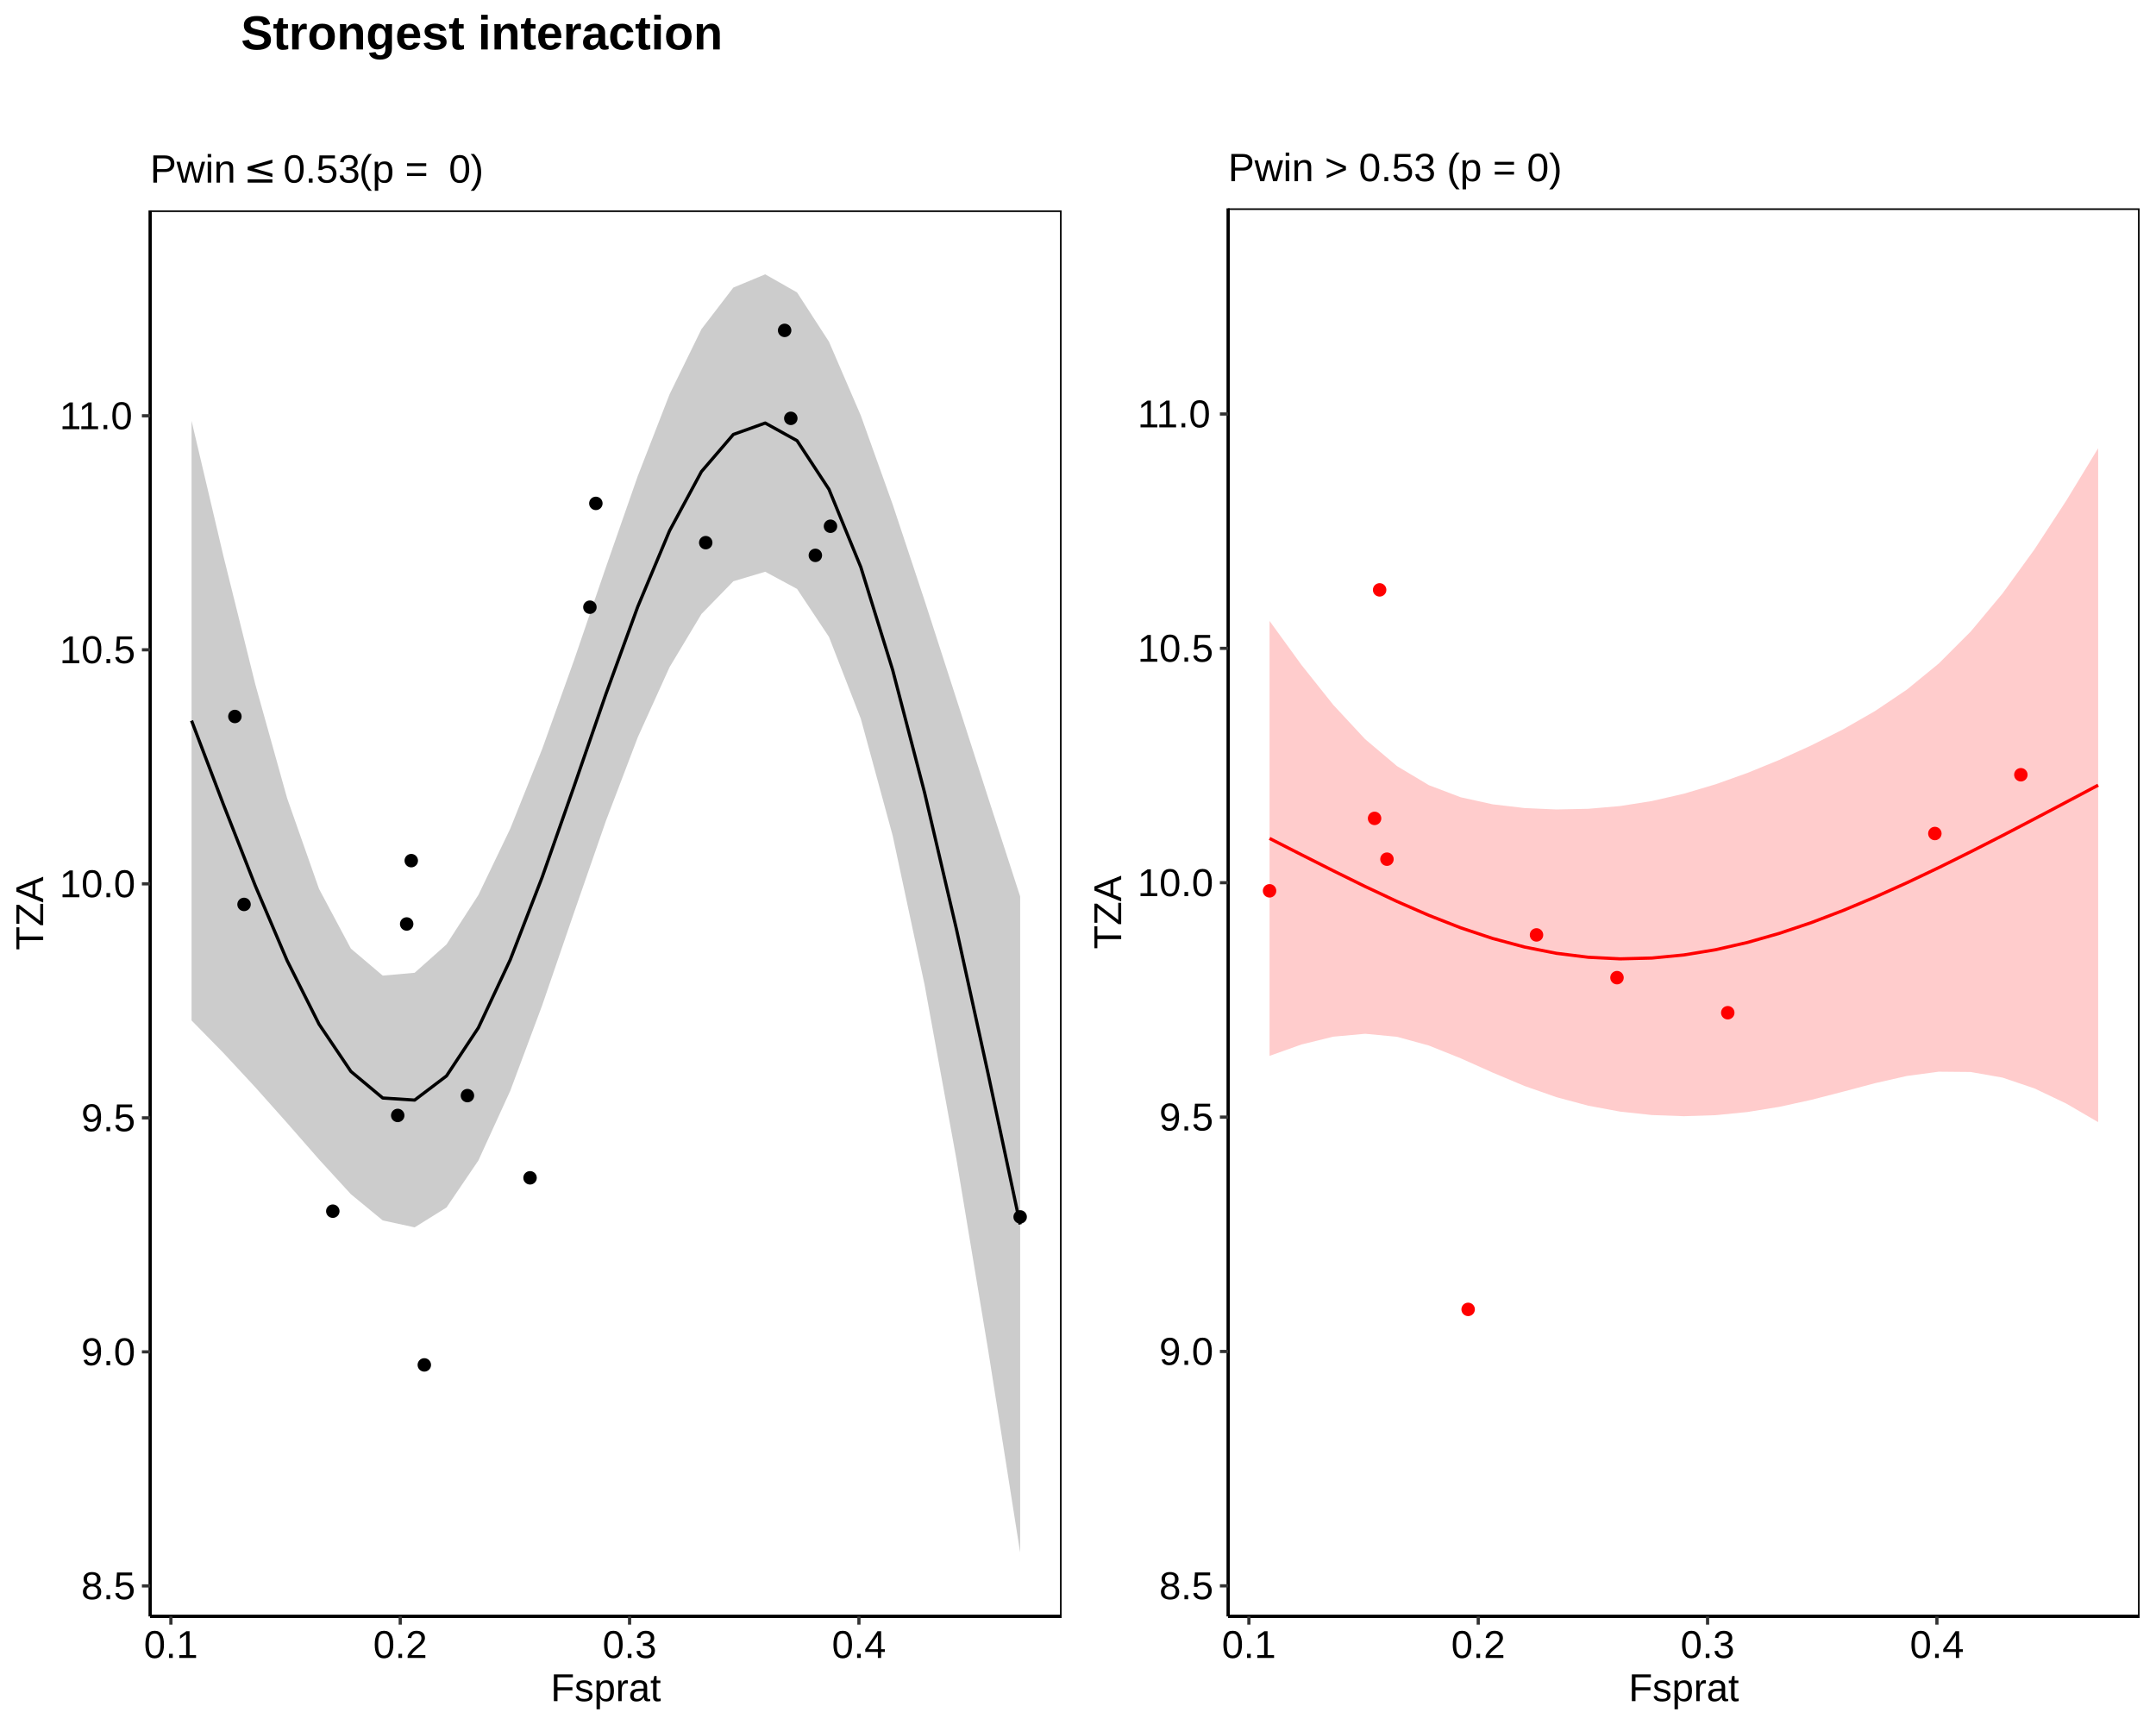
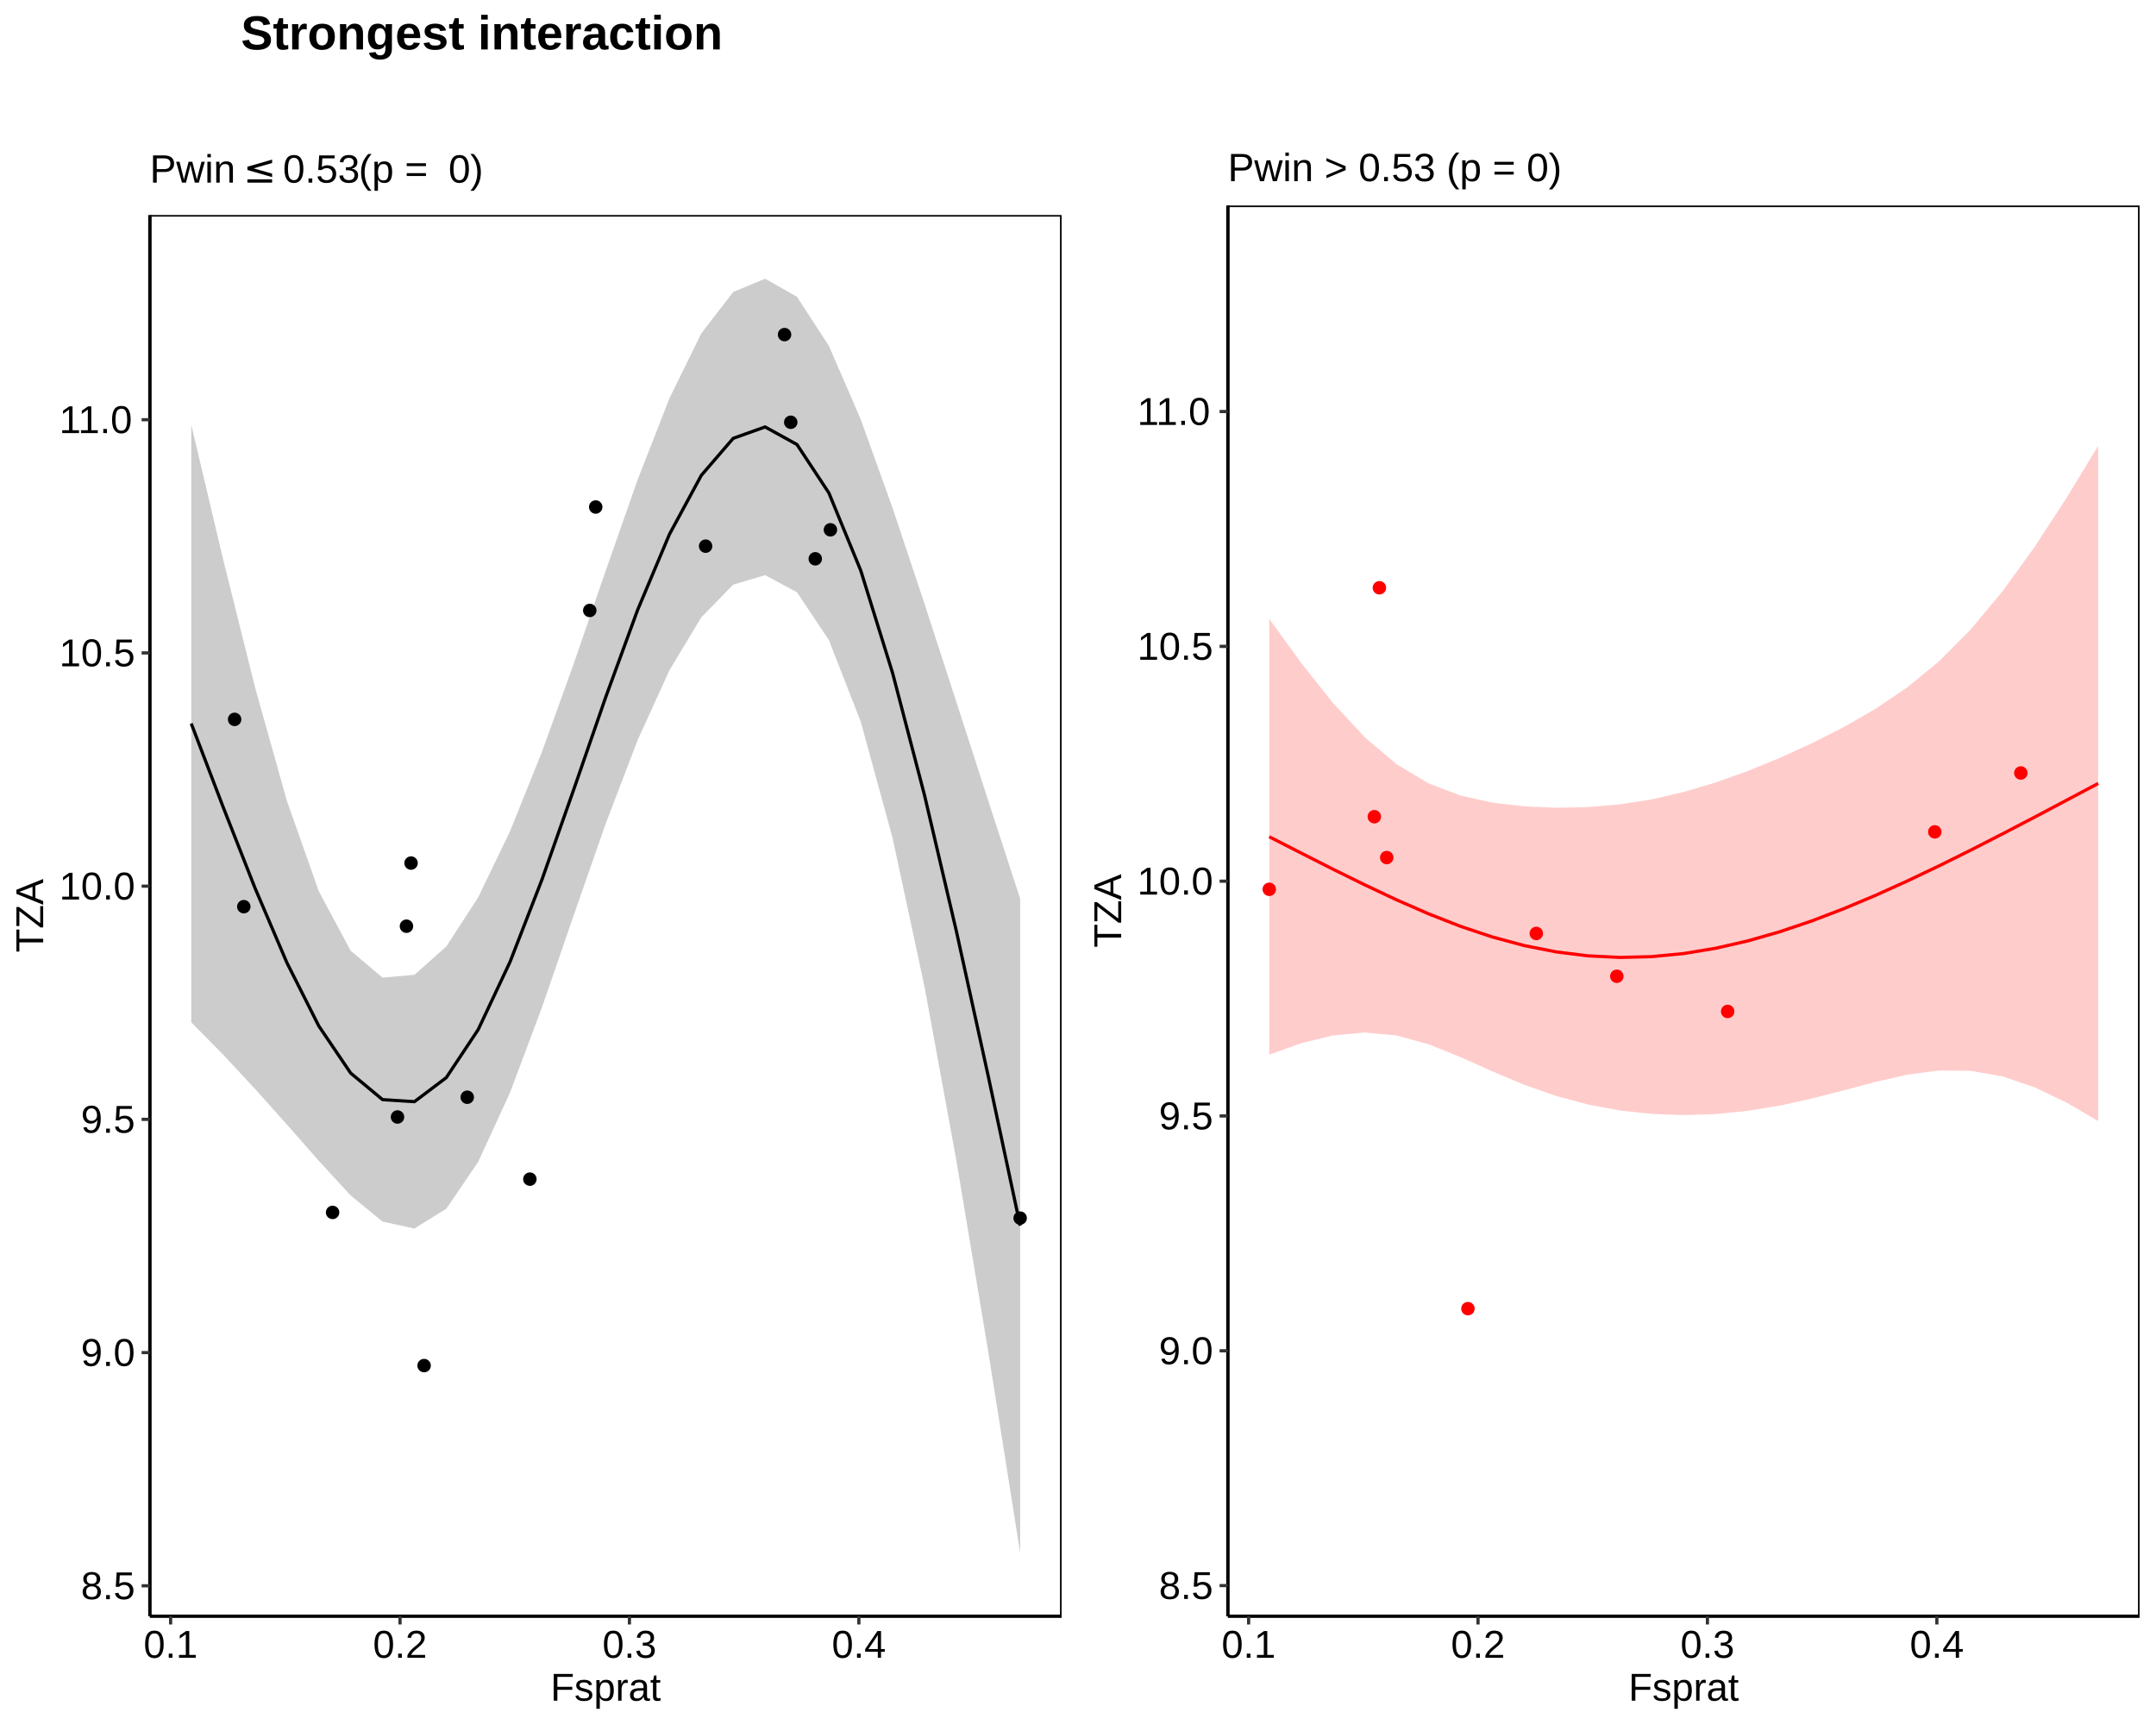
<svg xmlns="http://www.w3.org/2000/svg" viewBox="0 0 720.00 576.00">
  <defs>
    <style type="text/css">
    line, polyline, path, rect, circle {
      fill: none;
      stroke: #000000;
      stroke-linecap: round;
      stroke-linejoin: round;
      stroke-miterlimit: 10.00;
    }
  </style>
  </defs>
  <rect width="100%" height="100%" style="stroke: none; fill: #FFFFFF;" />
  <defs>
    <clipPath id="cpMHwzNjB8NTc2fDQ2LjA4">
      <rect x="0.00" y="46.08" width="360.00" height="529.92" />
    </clipPath>
  </defs>
  <rect x="0.00" y="46.08" width="360.00" height="529.92" style="stroke-width: 1.07; stroke: #FFFFFF; fill: #FFFFFF;" clip-path="url(#cpMHwzNjB8NTc2fDQ2LjA4)" />
  <defs>
    <clipPath id="cpMHw3MjB8NTc2fDA=">
      <rect x="0.00" y="0.00" width="720.00" height="576.00" />
    </clipPath>
  </defs>
  <defs>
-     <clipPath id="cpNTAuMTI5N3wzNTQuNTIxfDUzOS43NTF8NzAuMjU5OA==">
-       <rect x="50.13" y="70.26" width="304.39" height="469.49" />
-     </clipPath>
-   </defs>
-   <polyline points="63.97,140.52 74.61,185.66 85.25,228.47 95.89,266.55 106.54,296.81 117.18,316.75 127.82,325.77 138.47,324.82 149.11,315.35 159.75,298.86 170.40,276.70 181.04,250.15 191.68,220.51 202.33,189.43 212.97,158.99 223.61,131.65 234.25,109.91 244.90,96.03 255.54,91.60 266.18,97.65 276.83,114.08 287.47,138.75 298.11,168.45 308.76,200.50 319.40,233.41 330.04,266.52 340.68,299.32 340.68,518.41 330.04,451.10 319.40,387.07 308.76,328.80 298.11,279.03 287.47,240.00 276.83,212.66 266.18,196.65 255.54,190.91 244.90,194.10 234.25,205.03 223.61,222.76 212.97,246.23 202.33,274.16 191.68,304.79 181.04,335.76 170.40,364.24 159.75,387.52 149.11,403.20 138.47,409.83 127.82,407.52 117.18,398.76 106.54,387.15 95.89,374.99 85.25,363.05 74.61,351.59 63.97,340.74 " style="stroke-width: 1.07; stroke: none; fill: #000000; fill-opacity: 0.20;" clip-path="url(#cpNTAuMTI5N3wzNTQuNTIxfDUzOS43NTF8NzAuMjU5OA==)" />
-   <circle cx="141.70" cy="455.76" r="1.42pt" style="stroke-width: 0.71; fill: #000000;" clip-path="url(#cpNTAuMTI5N3wzNTQuNTIxfDUzOS43NTF8NzAuMjU5OA==)" />
-   <circle cx="78.44" cy="239.24" r="1.42pt" style="stroke-width: 0.71; fill: #000000;" clip-path="url(#cpNTAuMTI5N3wzNTQuNTIxfDUzOS43NTF8NzAuMjU5OA==)" />
-   <circle cx="135.81" cy="308.53" r="1.42pt" style="stroke-width: 0.71; fill: #000000;" clip-path="url(#cpNTAuMTI5N3wzNTQuNTIxfDUzOS43NTF8NzAuMjU5OA==)" />
-   <circle cx="156.10" cy="365.84" r="1.42pt" style="stroke-width: 0.71; fill: #000000;" clip-path="url(#cpNTAuMTI5N3wzNTQuNTIxfDUzOS43NTF8NzAuMjU5OA==)" />
-   <circle cx="137.34" cy="287.38" r="1.42pt" style="stroke-width: 0.71; fill: #000000;" clip-path="url(#cpNTAuMTI5N3wzNTQuNTIxfDUzOS43NTF8NzAuMjU5OA==)" />
-   <circle cx="81.50" cy="302.00" r="1.42pt" style="stroke-width: 0.71; fill: #000000;" clip-path="url(#cpNTAuMTI5N3wzNTQuNTIxfDUzOS43NTF8NzAuMjU5OA==)" />
-   <circle cx="111.14" cy="404.43" r="1.42pt" style="stroke-width: 0.71; fill: #000000;" clip-path="url(#cpNTAuMTI5N3wzNTQuNTIxfDUzOS43NTF8NzAuMjU5OA==)" />
-   <circle cx="132.82" cy="372.46" r="1.42pt" style="stroke-width: 0.71; fill: #000000;" clip-path="url(#cpNTAuMTI5N3wzNTQuNTIxfDUzOS43NTF8NzAuMjU5OA==)" />
-   <circle cx="177.01" cy="393.29" r="1.42pt" style="stroke-width: 0.71; fill: #000000;" clip-path="url(#cpNTAuMTI5N3wzNTQuNTIxfDUzOS43NTF8NzAuMjU5OA==)" />
-   <circle cx="235.68" cy="181.20" r="1.42pt" style="stroke-width: 0.71; fill: #000000;" clip-path="url(#cpNTAuMTI5N3wzNTQuNTIxfDUzOS43NTF8NzAuMjU5OA==)" />
-   <circle cx="197.00" cy="202.75" r="1.42pt" style="stroke-width: 0.71; fill: #000000;" clip-path="url(#cpNTAuMTI5N3wzNTQuNTIxfDUzOS43NTF8NzAuMjU5OA==)" />
-   <circle cx="277.34" cy="175.72" r="1.42pt" style="stroke-width: 0.71; fill: #000000;" clip-path="url(#cpNTAuMTI5N3wzNTQuNTIxfDUzOS43NTF8NzAuMjU5OA==)" />
-   <circle cx="272.29" cy="185.44" r="1.42pt" style="stroke-width: 0.71; fill: #000000;" clip-path="url(#cpNTAuMTI5N3wzNTQuNTIxfDUzOS43NTF8NzAuMjU5OA==)" />
-   <circle cx="262.03" cy="110.32" r="1.42pt" style="stroke-width: 0.71; fill: #000000;" clip-path="url(#cpNTAuMTI5N3wzNTQuNTIxfDUzOS43NTF8NzAuMjU5OA==)" />
-   <circle cx="198.99" cy="168.09" r="1.42pt" style="stroke-width: 0.71; fill: #000000;" clip-path="url(#cpNTAuMTI5N3wzNTQuNTIxfDUzOS43NTF8NzAuMjU5OA==)" />
-   <circle cx="264.09" cy="139.69" r="1.42pt" style="stroke-width: 0.71; fill: #000000;" clip-path="url(#cpNTAuMTI5N3wzNTQuNTIxfDUzOS43NTF8NzAuMjU5OA==)" />
-   <circle cx="340.68" cy="406.34" r="1.42pt" style="stroke-width: 0.71; fill: #000000;" clip-path="url(#cpNTAuMTI5N3wzNTQuNTIxfDUzOS43NTF8NzAuMjU5OA==)" />
-   <polyline points="63.97,240.63 74.61,268.63 85.25,295.76 95.89,320.77 106.54,341.98 117.18,357.76 127.82,366.64 138.47,367.33 149.11,359.27 159.75,343.19 170.40,320.47 181.04,292.96 191.68,262.65 202.33,231.79 212.97,202.61 223.61,177.21 234.25,157.47 244.90,145.07 255.54,141.26 266.18,147.15 276.83,163.37 287.47,189.37 298.11,223.74 308.76,264.65 319.40,310.24 330.04,358.81 340.68,408.86 " style="stroke-width: 1.07; stroke-linecap: butt;" clip-path="url(#cpNTAuMTI5N3wzNTQuNTIxfDUzOS43NTF8NzAuMjU5OA==)" />
-   <rect x="50.13" y="70.26" width="304.39" height="469.49" style="stroke-width: 1.07;" clip-path="url(#cpNTAuMTI5N3wzNTQuNTIxfDUzOS43NTF8NzAuMjU5OA==)" />
-   <defs>
-     <clipPath id="cpMHw3MjB8NTc2fDA=">
-       <rect x="0.00" y="0.00" width="720.00" height="576.00" />
-     </clipPath>
-   </defs>
-   <polyline points="50.13,539.75 50.13,70.26 " style="stroke-width: 1.07; stroke-linecap: butt;" clip-path="url(#cpMHw3MjB8NTc2fDA=)" />
-   <g clip-path="url(#cpMHw3MjB8NTc2fDA=)">
-     <text x="27.13" y="534.01" style="font-size: 13.00px; font-family: Liberation Sans;" textLength="18.07px" lengthAdjust="spacingAndGlyphs">8.5</text>
-   </g>
-   <g clip-path="url(#cpMHw3MjB8NTc2fDA=)">
-     <text x="27.13" y="455.87" style="font-size: 13.00px; font-family: Liberation Sans;" textLength="18.07px" lengthAdjust="spacingAndGlyphs">9.0</text>
-   </g>
-   <g clip-path="url(#cpMHw3MjB8NTc2fDA=)">
-     <text x="27.13" y="377.73" style="font-size: 13.00px; font-family: Liberation Sans;" textLength="18.07px" lengthAdjust="spacingAndGlyphs">9.5</text>
-   </g>
-   <g clip-path="url(#cpMHw3MjB8NTc2fDA=)">
-     <text x="19.90" y="299.59" style="font-size: 13.00px; font-family: Liberation Sans;" textLength="25.30px" lengthAdjust="spacingAndGlyphs">10.0</text>
-   </g>
-   <g clip-path="url(#cpMHw3MjB8NTc2fDA=)">
-     <text x="19.90" y="221.45" style="font-size: 13.00px; font-family: Liberation Sans;" textLength="25.30px" lengthAdjust="spacingAndGlyphs">10.5</text>
-   </g>
-   <g clip-path="url(#cpMHw3MjB8NTc2fDA=)">
-     <text x="19.90" y="143.31" style="font-size: 13.00px; font-family: Liberation Sans;" textLength="25.30px" lengthAdjust="spacingAndGlyphs">11.0</text>
-   </g>
-   <polyline points="47.39,529.55 50.13,529.55 " style="stroke-width: 1.07; stroke: #333333; stroke-linecap: butt;" clip-path="url(#cpMHw3MjB8NTc2fDA=)" />
-   <polyline points="47.39,451.40 50.13,451.40 " style="stroke-width: 1.07; stroke: #333333; stroke-linecap: butt;" clip-path="url(#cpMHw3MjB8NTc2fDA=)" />
-   <polyline points="47.39,373.26 50.13,373.26 " style="stroke-width: 1.07; stroke: #333333; stroke-linecap: butt;" clip-path="url(#cpMHw3MjB8NTc2fDA=)" />
-   <polyline points="47.39,295.12 50.13,295.12 " style="stroke-width: 1.07; stroke: #333333; stroke-linecap: butt;" clip-path="url(#cpMHw3MjB8NTc2fDA=)" />
-   <polyline points="47.39,216.98 50.13,216.98 " style="stroke-width: 1.07; stroke: #333333; stroke-linecap: butt;" clip-path="url(#cpMHw3MjB8NTc2fDA=)" />
-   <polyline points="47.39,138.84 50.13,138.84 " style="stroke-width: 1.07; stroke: #333333; stroke-linecap: butt;" clip-path="url(#cpMHw3MjB8NTc2fDA=)" />
-   <polyline points="50.13,539.75 354.52,539.75 " style="stroke-width: 1.07; stroke-linecap: butt;" clip-path="url(#cpMHw3MjB8NTc2fDA=)" />
-   <polyline points="57.07,542.49 57.07,539.75 " style="stroke-width: 1.07; stroke: #333333; stroke-linecap: butt;" clip-path="url(#cpMHw3MjB8NTc2fDA=)" />
-   <polyline points="133.66,542.49 133.66,539.75 " style="stroke-width: 1.07; stroke: #333333; stroke-linecap: butt;" clip-path="url(#cpMHw3MjB8NTc2fDA=)" />
-   <polyline points="210.25,542.49 210.25,539.75 " style="stroke-width: 1.07; stroke: #333333; stroke-linecap: butt;" clip-path="url(#cpMHw3MjB8NTc2fDA=)" />
-   <polyline points="286.84,542.49 286.84,539.75 " style="stroke-width: 1.07; stroke: #333333; stroke-linecap: butt;" clip-path="url(#cpMHw3MjB8NTc2fDA=)" />
-   <g clip-path="url(#cpMHw3MjB8NTc2fDA=)">
-     <text x="48.04" y="553.62" style="font-size: 13.00px; font-family: Liberation Sans;" textLength="18.07px" lengthAdjust="spacingAndGlyphs">0.1</text>
-   </g>
-   <g clip-path="url(#cpMHw3MjB8NTc2fDA=)">
-     <text x="124.63" y="553.62" style="font-size: 13.00px; font-family: Liberation Sans;" textLength="18.07px" lengthAdjust="spacingAndGlyphs">0.2</text>
-   </g>
-   <g clip-path="url(#cpMHw3MjB8NTc2fDA=)">
-     <text x="201.22" y="553.62" style="font-size: 13.00px; font-family: Liberation Sans;" textLength="18.07px" lengthAdjust="spacingAndGlyphs">0.3</text>
-   </g>
-   <g clip-path="url(#cpMHw3MjB8NTc2fDA=)">
-     <text x="277.81" y="553.62" style="font-size: 13.00px; font-family: Liberation Sans;" textLength="18.07px" lengthAdjust="spacingAndGlyphs">0.4</text>
-   </g>
-   <g clip-path="url(#cpMHw3MjB8NTc2fDA=)">
-     <text x="183.90" y="568.04" style="font-size: 13.00px; font-family: Liberation Sans;" textLength="36.84px" lengthAdjust="spacingAndGlyphs">Fsprat</text>
-   </g>
-   <g clip-path="url(#cpMHw3MjB8NTc2fDA=)">
-     <text transform="translate(14.42,317.28) rotate(-90)" style="font-size: 13.00px; font-family: Liberation Sans;" textLength="24.55px" lengthAdjust="spacingAndGlyphs">TZA</text>
-   </g>
-   <g clip-path="url(#cpMHw3MjB8NTc2fDA=)">
-     <text x="50.13" y="60.98" style="font-size: 13.20px; font-family: Liberation Sans;" textLength="28.18px" lengthAdjust="spacingAndGlyphs">Pwin</text>
-   </g>
-   <g clip-path="url(#cpMHw3MjB8NTc2fDA=)">
-     <text x="81.31" y="60.98" style="font-size: 13.20px; font-family: Symbola;" textLength="10.26px" lengthAdjust="spacingAndGlyphs">≤</text>
-   </g>
-   <g clip-path="url(#cpMHw3MjB8NTc2fDA=)">
-     <text x="94.58" y="60.98" style="font-size: 13.20px; font-family: Liberation Sans;" textLength="25.30px" lengthAdjust="spacingAndGlyphs">0.53</text>
-   </g>
-   <g clip-path="url(#cpMHw3MjB8NTc2fDA=)">
-     <text x="119.88" y="60.98" style="font-size: 13.20px; font-family: Liberation Sans;" textLength="29.99px" lengthAdjust="spacingAndGlyphs"> (p = </text>
-   </g>
-   <g clip-path="url(#cpMHw3MjB8NTc2fDA=)">
-     <text x="149.87" y="60.98" style="font-size: 13.20px; font-family: Liberation Sans;" textLength="7.23px" lengthAdjust="spacingAndGlyphs">0</text>
-   </g>
-   <g clip-path="url(#cpMHw3MjB8NTc2fDA=)">
-     <text x="157.10" y="60.98" style="font-size: 13.20px; font-family: Liberation Sans;" textLength="4.33px" lengthAdjust="spacingAndGlyphs">)</text>
+     <clipPath id="cpNTAuMDI5OXwzNTQuNTIxfDUzOS42OTR8NzEuODAzOQ==">
+       <rect x="50.03" y="71.80" width="304.49" height="467.89" />
+     </clipPath>
+   </defs>
+   <polyline points="63.87,141.83 74.52,186.81 85.16,229.48 95.81,267.42 106.46,297.58 117.10,317.46 127.75,326.44 138.40,325.50 149.04,316.06 159.69,299.63 170.34,277.54 180.98,251.08 191.63,221.54 202.28,190.57 212.92,160.23 223.57,132.99 234.21,111.32 244.86,97.49 255.51,93.07 266.15,99.10 276.80,115.47 287.45,140.06 298.09,169.66 308.74,201.60 319.39,234.40 330.03,267.39 340.68,300.08 340.68,518.43 330.03,451.35 319.39,387.53 308.74,329.47 298.09,279.86 287.45,240.96 276.80,213.72 266.15,197.76 255.51,192.05 244.86,195.22 234.21,206.12 223.57,223.79 212.92,247.18 202.28,275.01 191.63,305.54 180.98,336.40 170.34,364.78 159.69,387.98 149.04,403.61 138.40,410.22 127.75,407.91 117.10,399.18 106.46,387.61 95.81,375.49 85.16,363.59 74.52,352.17 63.87,341.36 " style="stroke-width: 1.07; stroke: none; fill: #000000; fill-opacity: 0.20;" clip-path="url(#cpNTAuMDI5OXwzNTQuNTIxfDUzOS42OTR8NzEuODAzOQ==)" />
+   <circle cx="141.63" cy="455.99" r="1.42pt" style="stroke-width: 0.71; fill: #000000;" clip-path="url(#cpNTAuMDI5OXwzNTQuNTIxfDUzOS42OTR8NzEuODAzOQ==)" />
+   <circle cx="78.35" cy="240.21" r="1.42pt" style="stroke-width: 0.71; fill: #000000;" clip-path="url(#cpNTAuMDI5OXwzNTQuNTIxfDUzOS42OTR8NzEuODAzOQ==)" />
+   <circle cx="135.74" cy="309.27" r="1.42pt" style="stroke-width: 0.71; fill: #000000;" clip-path="url(#cpNTAuMDI5OXwzNTQuNTIxfDUzOS42OTR8NzEuODAzOQ==)" />
+   <circle cx="156.04" cy="366.38" r="1.42pt" style="stroke-width: 0.71; fill: #000000;" clip-path="url(#cpNTAuMDI5OXwzNTQuNTIxfDUzOS42OTR8NzEuODAzOQ==)" />
+   <circle cx="137.27" cy="288.19" r="1.42pt" style="stroke-width: 0.71; fill: #000000;" clip-path="url(#cpNTAuMDI5OXwzNTQuNTIxfDUzOS42OTR8NzEuODAzOQ==)" />
+   <circle cx="81.42" cy="302.75" r="1.42pt" style="stroke-width: 0.71; fill: #000000;" clip-path="url(#cpNTAuMDI5OXwzNTQuNTIxfDUzOS42OTR8NzEuODAzOQ==)" />
+   <circle cx="111.07" cy="404.84" r="1.42pt" style="stroke-width: 0.71; fill: #000000;" clip-path="url(#cpNTAuMDI5OXwzNTQuNTIxfDUzOS42OTR8NzEuODAzOQ==)" />
+   <circle cx="132.75" cy="372.98" r="1.42pt" style="stroke-width: 0.71; fill: #000000;" clip-path="url(#cpNTAuMDI5OXwzNTQuNTIxfDUzOS42OTR8NzEuODAzOQ==)" />
+   <circle cx="176.95" cy="393.73" r="1.42pt" style="stroke-width: 0.71; fill: #000000;" clip-path="url(#cpNTAuMDI5OXwzNTQuNTIxfDUzOS42OTR8NzEuODAzOQ==)" />
+   <circle cx="235.64" cy="182.37" r="1.42pt" style="stroke-width: 0.71; fill: #000000;" clip-path="url(#cpNTAuMDI5OXwzNTQuNTIxfDUzOS42OTR8NzEuODAzOQ==)" />
+   <circle cx="196.95" cy="203.84" r="1.42pt" style="stroke-width: 0.71; fill: #000000;" clip-path="url(#cpNTAuMDI5OXwzNTQuNTIxfDUzOS42OTR8NzEuODAzOQ==)" />
+   <circle cx="277.32" cy="176.91" r="1.42pt" style="stroke-width: 0.71; fill: #000000;" clip-path="url(#cpNTAuMDI5OXwzNTQuNTIxfDUzOS42OTR8NzEuODAzOQ==)" />
+   <circle cx="272.26" cy="186.59" r="1.42pt" style="stroke-width: 0.71; fill: #000000;" clip-path="url(#cpNTAuMDI5OXwzNTQuNTIxfDUzOS42OTR8NzEuODAzOQ==)" />
+   <circle cx="262.00" cy="111.73" r="1.42pt" style="stroke-width: 0.71; fill: #000000;" clip-path="url(#cpNTAuMDI5OXwzNTQuNTIxfDUzOS42OTR8NzEuODAzOQ==)" />
+   <circle cx="198.94" cy="169.30" r="1.42pt" style="stroke-width: 0.71; fill: #000000;" clip-path="url(#cpNTAuMDI5OXwzNTQuNTIxfDUzOS42OTR8NzEuODAzOQ==)" />
+   <circle cx="264.07" cy="141.00" r="1.42pt" style="stroke-width: 0.71; fill: #000000;" clip-path="url(#cpNTAuMDI5OXwzNTQuNTIxfDUzOS42OTR8NzEuODAzOQ==)" />
+   <circle cx="340.68" cy="406.74" r="1.42pt" style="stroke-width: 0.71; fill: #000000;" clip-path="url(#cpNTAuMDI5OXwzNTQuNTIxfDUzOS42OTR8NzEuODAzOQ==)" />
+   <polyline points="63.87,241.60 74.52,269.49 85.16,296.53 95.81,321.46 106.46,342.59 117.10,358.32 127.75,367.18 138.40,367.86 149.04,359.83 159.69,343.80 170.34,321.16 180.98,293.74 191.63,263.54 202.28,232.79 212.92,203.71 223.57,178.39 234.21,158.72 244.86,146.36 255.51,142.56 266.15,148.43 276.80,164.59 287.45,190.51 298.09,224.76 308.74,265.53 319.39,310.97 330.03,359.37 340.68,409.25 " style="stroke-width: 1.07; stroke-linecap: butt;" clip-path="url(#cpNTAuMDI5OXwzNTQuNTIxfDUzOS42OTR8NzEuODAzOQ==)" />
+   <rect x="50.03" y="71.80" width="304.49" height="467.89" style="stroke-width: 1.07;" clip-path="url(#cpNTAuMDI5OXwzNTQuNTIxfDUzOS42OTR8NzEuODAzOQ==)" />
+   <defs>
+     <clipPath id="cpMHw3MjB8NTc2fDA=">
+       <rect x="0.00" y="0.00" width="720.00" height="576.00" />
+     </clipPath>
+   </defs>
+   <polyline points="50.03,539.69 50.03,71.80 " style="stroke-width: 1.07; stroke-linecap: butt;" clip-path="url(#cpMHw3MjB8NTc2fDA=)" />
+   <g clip-path="url(#cpMHw3MjB8NTc2fDA=)">
+     <text x="27.03" y="533.99" style="font-size: 13.00px; font-family: Liberation Sans;" textLength="18.07px" lengthAdjust="spacingAndGlyphs">8.5</text>
+   </g>
+   <g clip-path="url(#cpMHw3MjB8NTc2fDA=)">
+     <text x="27.03" y="456.12" style="font-size: 13.00px; font-family: Liberation Sans;" textLength="18.07px" lengthAdjust="spacingAndGlyphs">9.0</text>
+   </g>
+   <g clip-path="url(#cpMHw3MjB8NTc2fDA=)">
+     <text x="27.03" y="378.24" style="font-size: 13.00px; font-family: Liberation Sans;" textLength="18.07px" lengthAdjust="spacingAndGlyphs">9.5</text>
+   </g>
+   <g clip-path="url(#cpMHw3MjB8NTc2fDA=)">
+     <text x="19.80" y="300.37" style="font-size: 13.00px; font-family: Liberation Sans;" textLength="25.30px" lengthAdjust="spacingAndGlyphs">10.0</text>
+   </g>
+   <g clip-path="url(#cpMHw3MjB8NTc2fDA=)">
+     <text x="19.80" y="222.49" style="font-size: 13.00px; font-family: Liberation Sans;" textLength="25.30px" lengthAdjust="spacingAndGlyphs">10.5</text>
+   </g>
+   <g clip-path="url(#cpMHw3MjB8NTc2fDA=)">
+     <text x="19.80" y="144.62" style="font-size: 13.00px; font-family: Liberation Sans;" textLength="25.30px" lengthAdjust="spacingAndGlyphs">11.0</text>
+   </g>
+   <polyline points="47.29,529.52 50.03,529.52 " style="stroke-width: 1.07; stroke: #333333; stroke-linecap: butt;" clip-path="url(#cpMHw3MjB8NTc2fDA=)" />
+   <polyline points="47.29,451.65 50.03,451.65 " style="stroke-width: 1.07; stroke: #333333; stroke-linecap: butt;" clip-path="url(#cpMHw3MjB8NTc2fDA=)" />
+   <polyline points="47.29,373.77 50.03,373.77 " style="stroke-width: 1.07; stroke: #333333; stroke-linecap: butt;" clip-path="url(#cpMHw3MjB8NTc2fDA=)" />
+   <polyline points="47.29,295.90 50.03,295.90 " style="stroke-width: 1.07; stroke: #333333; stroke-linecap: butt;" clip-path="url(#cpMHw3MjB8NTc2fDA=)" />
+   <polyline points="47.29,218.02 50.03,218.02 " style="stroke-width: 1.07; stroke: #333333; stroke-linecap: butt;" clip-path="url(#cpMHw3MjB8NTc2fDA=)" />
+   <polyline points="47.29,140.15 50.03,140.15 " style="stroke-width: 1.07; stroke: #333333; stroke-linecap: butt;" clip-path="url(#cpMHw3MjB8NTc2fDA=)" />
+   <polyline points="50.03,539.69 354.52,539.69 " style="stroke-width: 1.07; stroke-linecap: butt;" clip-path="url(#cpMHw3MjB8NTc2fDA=)" />
+   <polyline points="56.98,542.43 56.98,539.69 " style="stroke-width: 1.07; stroke: #333333; stroke-linecap: butt;" clip-path="url(#cpMHw3MjB8NTc2fDA=)" />
+   <polyline points="133.59,542.43 133.59,539.69 " style="stroke-width: 1.07; stroke: #333333; stroke-linecap: butt;" clip-path="url(#cpMHw3MjB8NTc2fDA=)" />
+   <polyline points="210.20,542.43 210.20,539.69 " style="stroke-width: 1.07; stroke: #333333; stroke-linecap: butt;" clip-path="url(#cpMHw3MjB8NTc2fDA=)" />
+   <polyline points="286.82,542.43 286.82,539.69 " style="stroke-width: 1.07; stroke: #333333; stroke-linecap: butt;" clip-path="url(#cpMHw3MjB8NTc2fDA=)" />
+   <g clip-path="url(#cpMHw3MjB8NTc2fDA=)">
+     <text x="47.94" y="553.56" style="font-size: 13.00px; font-family: Liberation Sans;" textLength="18.07px" lengthAdjust="spacingAndGlyphs">0.1</text>
+   </g>
+   <g clip-path="url(#cpMHw3MjB8NTc2fDA=)">
+     <text x="124.55" y="553.56" style="font-size: 13.00px; font-family: Liberation Sans;" textLength="18.07px" lengthAdjust="spacingAndGlyphs">0.2</text>
+   </g>
+   <g clip-path="url(#cpMHw3MjB8NTc2fDA=)">
+     <text x="201.17" y="553.56" style="font-size: 13.00px; font-family: Liberation Sans;" textLength="18.07px" lengthAdjust="spacingAndGlyphs">0.3</text>
+   </g>
+   <g clip-path="url(#cpMHw3MjB8NTc2fDA=)">
+     <text x="277.78" y="553.56" style="font-size: 13.00px; font-family: Liberation Sans;" textLength="18.07px" lengthAdjust="spacingAndGlyphs">0.4</text>
+   </g>
+   <g clip-path="url(#cpMHw3MjB8NTc2fDA=)">
+     <text x="183.85" y="567.88" style="font-size: 13.00px; font-family: Liberation Sans;" textLength="36.84px" lengthAdjust="spacingAndGlyphs">Fsprat</text>
+   </g>
+   <g clip-path="url(#cpMHw3MjB8NTc2fDA=)">
+     <text transform="translate(14.42,318.03) rotate(-90)" style="font-size: 13.00px; font-family: Liberation Sans;" textLength="24.55px" lengthAdjust="spacingAndGlyphs">TZA</text>
+   </g>
+   <g clip-path="url(#cpMHw3MjB8NTc2fDA=)">
+     <text x="50.03" y="60.98" style="font-size: 13.20px; font-family: Liberation Sans;" textLength="28.18px" lengthAdjust="spacingAndGlyphs">Pwin</text>
+   </g>
+   <g clip-path="url(#cpMHw3MjB8NTc2fDA=)">
+     <text x="81.22" y="60.98" style="font-size: 13.20px; font-family: Symbola;" textLength="10.26px" lengthAdjust="spacingAndGlyphs">≤</text>
+   </g>
+   <g clip-path="url(#cpMHw3MjB8NTc2fDA=)">
+     <text x="94.48" y="60.98" style="font-size: 13.20px; font-family: Liberation Sans;" textLength="25.30px" lengthAdjust="spacingAndGlyphs">0.53</text>
+   </g>
+   <g clip-path="url(#cpMHw3MjB8NTc2fDA=)">
+     <text x="119.78" y="60.98" style="font-size: 13.20px; font-family: Liberation Sans;" textLength="29.99px" lengthAdjust="spacingAndGlyphs"> (p = </text>
+   </g>
+   <g clip-path="url(#cpMHw3MjB8NTc2fDA=)">
+     <text x="149.77" y="60.98" style="font-size: 13.20px; font-family: Liberation Sans;" textLength="7.23px" lengthAdjust="spacingAndGlyphs">0</text>
+   </g>
+   <g clip-path="url(#cpMHw3MjB8NTc2fDA=)">
+     <text x="157.00" y="60.98" style="font-size: 13.20px; font-family: Liberation Sans;" textLength="4.33px" lengthAdjust="spacingAndGlyphs">)</text>
  </g>
  <defs>
    <clipPath id="cpMzYwfDcyMHw1NzZ8NDYuMDg=">
      <rect x="360.00" y="46.08" width="360.00" height="529.92" />
    </clipPath>
  </defs>
  <rect x="360.00" y="46.08" width="360.00" height="529.92" style="stroke-width: 1.07; stroke: #FFFFFF; fill: #FFFFFF;" clip-path="url(#cpMzYwfDcyMHw1NzZ8NDYuMDg=)" />
  <defs>
    <clipPath id="cpMHw3MjB8NTc2fDA=">
      <rect x="0.00" y="0.00" width="720.00" height="576.00" />
    </clipPath>
  </defs>
  <defs>
-     <clipPath id="cpNDEwLjEzfDcxNC41MjF8NTM5Ljc1MXw2OS41NTYz">
-       <rect x="410.13" y="69.56" width="304.39" height="470.19" />
-     </clipPath>
-   </defs>
-   <polyline points="423.97,207.34 434.61,222.01 445.25,235.37 455.89,246.82 466.54,255.82 477.18,262.18 487.82,266.22 498.47,268.57 509.11,269.82 519.75,270.29 530.40,270.07 541.04,269.15 551.68,267.47 562.33,265.03 572.97,261.87 583.61,258.07 594.25,253.72 604.90,248.89 615.54,243.52 626.18,237.42 636.83,230.25 647.47,221.54 658.11,210.89 668.76,198.15 679.40,183.46 690.04,167.16 700.68,149.67 700.68,374.70 690.04,368.50 679.40,363.43 668.76,359.83 658.11,357.95 647.47,357.85 636.83,359.27 626.18,361.69 615.54,364.51 604.90,367.25 594.25,369.58 583.61,371.31 572.97,372.37 562.33,372.71 551.68,372.33 541.04,371.18 530.40,369.21 519.75,366.35 509.11,362.62 498.47,358.15 487.82,353.39 477.18,349.12 466.54,346.20 455.89,345.19 445.25,346.16 434.61,348.77 423.97,352.57 " style="stroke-width: 1.07; stroke: none; fill: #FF0000; fill-opacity: 0.20;" clip-path="url(#cpNDEwLjEzfDcxNC41MjF8NTM5Ljc1MXw2OS41NTYz)" />
-   <circle cx="490.29" cy="437.22" r="1.42pt" style="stroke-width: 0.71; stroke: #FF0000; fill: #FF0000;" clip-path="url(#cpNDEwLjEzfDcxNC41MjF8NTM5Ljc1MXw2OS41NTYz)" />
-   <circle cx="513.12" cy="312.18" r="1.42pt" style="stroke-width: 0.71; stroke: #FF0000; fill: #FF0000;" clip-path="url(#cpNDEwLjEzfDcxNC41MjF8NTM5Ljc1MXw2OS41NTYz)" />
-   <circle cx="423.97" cy="297.46" r="1.42pt" style="stroke-width: 0.71; stroke: #FF0000; fill: #FF0000;" clip-path="url(#cpNDEwLjEzfDcxNC41MjF8NTM5Ljc1MXw2OS41NTYz)" />
-   <circle cx="460.73" cy="196.97" r="1.42pt" style="stroke-width: 0.71; stroke: #FF0000; fill: #FF0000;" clip-path="url(#cpNDEwLjEzfDcxNC41MjF8NTM5Ljc1MXw2OS41NTYz)" />
-   <circle cx="459.04" cy="273.27" r="1.42pt" style="stroke-width: 0.71; stroke: #FF0000; fill: #FF0000;" clip-path="url(#cpNDEwLjEzfDcxNC41MjF8NTM5Ljc1MXw2OS41NTYz)" />
-   <circle cx="540.00" cy="326.45" r="1.42pt" style="stroke-width: 0.71; stroke: #FF0000; fill: #FF0000;" clip-path="url(#cpNDEwLjEzfDcxNC41MjF8NTM5Ljc1MXw2OS41NTYz)" />
-   <circle cx="463.18" cy="286.89" r="1.42pt" style="stroke-width: 0.71; stroke: #FF0000; fill: #FF0000;" clip-path="url(#cpNDEwLjEzfDcxNC41MjF8NTM5Ljc1MXw2OS41NTYz)" />
-   <circle cx="576.99" cy="338.16" r="1.42pt" style="stroke-width: 0.71; stroke: #FF0000; fill: #FF0000;" clip-path="url(#cpNDEwLjEzfDcxNC41MjF8NTM5Ljc1MXw2OS41NTYz)" />
-   <circle cx="646.15" cy="278.32" r="1.42pt" style="stroke-width: 0.71; stroke: #FF0000; fill: #FF0000;" clip-path="url(#cpNDEwLjEzfDcxNC41MjF8NTM5Ljc1MXw2OS41NTYz)" />
-   <circle cx="674.87" cy="258.70" r="1.42pt" style="stroke-width: 0.71; stroke: #FF0000; fill: #FF0000;" clip-path="url(#cpNDEwLjEzfDcxNC41MjF8NTM5Ljc1MXw2OS41NTYz)" />
-   <polyline points="423.97,279.96 434.61,285.39 445.25,290.76 455.89,296.01 466.54,301.01 477.18,305.65 487.82,309.81 498.47,313.36 509.11,316.22 519.75,318.32 530.40,319.64 541.04,320.17 551.68,319.90 562.33,318.87 572.97,317.12 583.61,314.69 594.25,311.65 604.90,308.07 615.54,304.01 626.18,299.55 636.83,294.76 647.47,289.70 658.11,284.42 668.76,278.99 679.40,273.44 690.04,267.83 700.68,262.18 " style="stroke-width: 1.07; stroke: #FF0000; stroke-linecap: butt;" clip-path="url(#cpNDEwLjEzfDcxNC41MjF8NTM5Ljc1MXw2OS41NTYz)" />
-   <rect x="410.13" y="69.56" width="304.39" height="470.19" style="stroke-width: 1.07;" clip-path="url(#cpNDEwLjEzfDcxNC41MjF8NTM5Ljc1MXw2OS41NTYz)" />
-   <defs>
-     <clipPath id="cpMHw3MjB8NTc2fDA=">
-       <rect x="0.00" y="0.00" width="720.00" height="576.00" />
-     </clipPath>
-   </defs>
-   <polyline points="410.13,539.75 410.13,69.56 " style="stroke-width: 1.07; stroke-linecap: butt;" clip-path="url(#cpMHw3MjB8NTc2fDA=)" />
-   <g clip-path="url(#cpMHw3MjB8NTc2fDA=)">
-     <text x="387.13" y="534.00" style="font-size: 13.00px; font-family: Liberation Sans;" textLength="18.07px" lengthAdjust="spacingAndGlyphs">8.5</text>
-   </g>
-   <g clip-path="url(#cpMHw3MjB8NTc2fDA=)">
-     <text x="387.13" y="455.74" style="font-size: 13.00px; font-family: Liberation Sans;" textLength="18.07px" lengthAdjust="spacingAndGlyphs">9.0</text>
-   </g>
-   <g clip-path="url(#cpMHw3MjB8NTc2fDA=)">
-     <text x="387.13" y="377.48" style="font-size: 13.00px; font-family: Liberation Sans;" textLength="18.07px" lengthAdjust="spacingAndGlyphs">9.5</text>
-   </g>
-   <g clip-path="url(#cpMHw3MjB8NTc2fDA=)">
-     <text x="379.90" y="299.22" style="font-size: 13.00px; font-family: Liberation Sans;" textLength="25.30px" lengthAdjust="spacingAndGlyphs">10.0</text>
-   </g>
-   <g clip-path="url(#cpMHw3MjB8NTc2fDA=)">
-     <text x="379.90" y="220.96" style="font-size: 13.00px; font-family: Liberation Sans;" textLength="25.30px" lengthAdjust="spacingAndGlyphs">10.5</text>
-   </g>
-   <g clip-path="url(#cpMHw3MjB8NTc2fDA=)">
-     <text x="379.90" y="142.70" style="font-size: 13.00px; font-family: Liberation Sans;" textLength="25.30px" lengthAdjust="spacingAndGlyphs">11.0</text>
-   </g>
-   <polyline points="407.39,529.53 410.13,529.53 " style="stroke-width: 1.07; stroke: #333333; stroke-linecap: butt;" clip-path="url(#cpMHw3MjB8NTc2fDA=)" />
-   <polyline points="407.39,451.27 410.13,451.27 " style="stroke-width: 1.07; stroke: #333333; stroke-linecap: butt;" clip-path="url(#cpMHw3MjB8NTc2fDA=)" />
-   <polyline points="407.39,373.01 410.13,373.01 " style="stroke-width: 1.07; stroke: #333333; stroke-linecap: butt;" clip-path="url(#cpMHw3MjB8NTc2fDA=)" />
-   <polyline points="407.39,294.75 410.13,294.75 " style="stroke-width: 1.07; stroke: #333333; stroke-linecap: butt;" clip-path="url(#cpMHw3MjB8NTc2fDA=)" />
-   <polyline points="407.39,216.49 410.13,216.49 " style="stroke-width: 1.07; stroke: #333333; stroke-linecap: butt;" clip-path="url(#cpMHw3MjB8NTc2fDA=)" />
-   <polyline points="407.39,138.24 410.13,138.24 " style="stroke-width: 1.07; stroke: #333333; stroke-linecap: butt;" clip-path="url(#cpMHw3MjB8NTc2fDA=)" />
-   <polyline points="410.13,539.75 714.52,539.75 " style="stroke-width: 1.07; stroke-linecap: butt;" clip-path="url(#cpMHw3MjB8NTc2fDA=)" />
-   <polyline points="417.07,542.49 417.07,539.75 " style="stroke-width: 1.07; stroke: #333333; stroke-linecap: butt;" clip-path="url(#cpMHw3MjB8NTc2fDA=)" />
-   <polyline points="493.66,542.49 493.66,539.75 " style="stroke-width: 1.07; stroke: #333333; stroke-linecap: butt;" clip-path="url(#cpMHw3MjB8NTc2fDA=)" />
-   <polyline points="570.25,542.49 570.25,539.75 " style="stroke-width: 1.07; stroke: #333333; stroke-linecap: butt;" clip-path="url(#cpMHw3MjB8NTc2fDA=)" />
-   <polyline points="646.84,542.49 646.84,539.75 " style="stroke-width: 1.07; stroke: #333333; stroke-linecap: butt;" clip-path="url(#cpMHw3MjB8NTc2fDA=)" />
-   <g clip-path="url(#cpMHw3MjB8NTc2fDA=)">
-     <text x="408.04" y="553.62" style="font-size: 13.00px; font-family: Liberation Sans;" textLength="18.07px" lengthAdjust="spacingAndGlyphs">0.1</text>
-   </g>
-   <g clip-path="url(#cpMHw3MjB8NTc2fDA=)">
-     <text x="484.63" y="553.62" style="font-size: 13.00px; font-family: Liberation Sans;" textLength="18.07px" lengthAdjust="spacingAndGlyphs">0.2</text>
-   </g>
-   <g clip-path="url(#cpMHw3MjB8NTc2fDA=)">
-     <text x="561.22" y="553.62" style="font-size: 13.00px; font-family: Liberation Sans;" textLength="18.07px" lengthAdjust="spacingAndGlyphs">0.3</text>
-   </g>
-   <g clip-path="url(#cpMHw3MjB8NTc2fDA=)">
-     <text x="637.81" y="553.62" style="font-size: 13.00px; font-family: Liberation Sans;" textLength="18.07px" lengthAdjust="spacingAndGlyphs">0.4</text>
-   </g>
-   <g clip-path="url(#cpMHw3MjB8NTc2fDA=)">
-     <text x="543.90" y="568.04" style="font-size: 13.00px; font-family: Liberation Sans;" textLength="36.84px" lengthAdjust="spacingAndGlyphs">Fsprat</text>
-   </g>
-   <g clip-path="url(#cpMHw3MjB8NTc2fDA=)">
-     <text transform="translate(374.42,316.93) rotate(-90)" style="font-size: 13.00px; font-family: Liberation Sans;" textLength="24.55px" lengthAdjust="spacingAndGlyphs">TZA</text>
-   </g>
-   <g clip-path="url(#cpMHw3MjB8NTc2fDA=)">
-     <text x="410.13" y="60.50" style="font-size: 13.20px; font-family: Liberation Sans;" textLength="109.84px" lengthAdjust="spacingAndGlyphs">Pwin &gt; 0.53 (p = 0)</text>
+     <clipPath id="cpNDEwLjAzfDcxNC41MjF8NTM5LjY5NHw2OC42MTY0">
+       <rect x="410.03" y="68.62" width="304.49" height="471.08" />
+     </clipPath>
+   </defs>
+   <polyline points="423.87,206.66 434.52,221.35 445.16,234.74 455.81,246.21 466.46,255.23 477.10,261.60 487.75,265.65 498.40,268.01 509.04,269.26 519.69,269.72 530.34,269.51 540.98,268.58 551.63,266.91 562.28,264.46 572.92,261.29 583.57,257.48 594.21,253.13 604.86,248.29 615.51,242.90 626.15,236.79 636.80,229.61 647.45,220.89 658.09,210.22 668.74,197.45 679.39,182.73 690.03,166.40 700.68,148.88 700.68,374.34 690.03,368.12 679.39,363.04 668.74,359.43 658.09,357.56 647.45,357.46 636.80,358.88 626.15,361.30 615.51,364.13 604.86,366.87 594.21,369.20 583.57,370.94 572.92,372.00 562.28,372.34 551.63,371.96 540.98,370.81 530.34,368.83 519.69,365.97 509.04,362.23 498.40,357.75 487.75,352.99 477.10,348.70 466.46,345.78 455.81,344.77 445.16,345.74 434.52,348.35 423.87,352.17 " style="stroke-width: 1.07; stroke: none; fill: #FF0000; fill-opacity: 0.20;" clip-path="url(#cpNDEwLjAzfDcxNC41MjF8NTM5LjY5NHw2OC42MTY0)" />
+   <circle cx="490.22" cy="436.97" r="1.42pt" style="stroke-width: 0.71; stroke: #FF0000; fill: #FF0000;" clip-path="url(#cpNDEwLjAzfDcxNC41MjF8NTM5LjY5NHw2OC42MTY0)" />
+   <circle cx="513.05" cy="311.69" r="1.42pt" style="stroke-width: 0.71; stroke: #FF0000; fill: #FF0000;" clip-path="url(#cpNDEwLjAzfDcxNC41MjF8NTM5LjY5NHw2OC42MTY0)" />
+   <circle cx="423.87" cy="296.95" r="1.42pt" style="stroke-width: 0.71; stroke: #FF0000; fill: #FF0000;" clip-path="url(#cpNDEwLjAzfDcxNC41MjF8NTM5LjY5NHw2OC42MTY0)" />
+   <circle cx="460.65" cy="196.27" r="1.42pt" style="stroke-width: 0.71; stroke: #FF0000; fill: #FF0000;" clip-path="url(#cpNDEwLjAzfDcxNC41MjF8NTM5LjY5NHw2OC42MTY0)" />
+   <circle cx="458.96" cy="272.71" r="1.42pt" style="stroke-width: 0.71; stroke: #FF0000; fill: #FF0000;" clip-path="url(#cpNDEwLjAzfDcxNC41MjF8NTM5LjY5NHw2OC42MTY0)" />
+   <circle cx="539.94" cy="325.99" r="1.42pt" style="stroke-width: 0.71; stroke: #FF0000; fill: #FF0000;" clip-path="url(#cpNDEwLjAzfDcxNC41MjF8NTM5LjY5NHw2OC42MTY0)" />
+   <circle cx="463.10" cy="286.35" r="1.42pt" style="stroke-width: 0.71; stroke: #FF0000; fill: #FF0000;" clip-path="url(#cpNDEwLjAzfDcxNC41MjF8NTM5LjY5NHw2OC42MTY0)" />
+   <circle cx="576.95" cy="337.73" r="1.42pt" style="stroke-width: 0.71; stroke: #FF0000; fill: #FF0000;" clip-path="url(#cpNDEwLjAzfDcxNC41MjF8NTM5LjY5NHw2OC42MTY0)" />
+   <circle cx="646.13" cy="277.77" r="1.42pt" style="stroke-width: 0.71; stroke: #FF0000; fill: #FF0000;" clip-path="url(#cpNDEwLjAzfDcxNC41MjF8NTM5LjY5NHw2OC42MTY0)" />
+   <circle cx="674.86" cy="258.11" r="1.42pt" style="stroke-width: 0.71; stroke: #FF0000; fill: #FF0000;" clip-path="url(#cpNDEwLjAzfDcxNC41MjF8NTM5LjY5NHw2OC42MTY0)" />
+   <polyline points="423.87,279.41 434.52,284.85 445.16,290.24 455.81,295.49 466.46,300.50 477.10,305.15 487.75,309.32 498.40,312.88 509.04,315.74 519.69,317.85 530.34,319.17 540.98,319.70 551.63,319.43 562.28,318.40 572.92,316.64 583.57,314.21 594.21,311.17 604.86,307.58 615.51,303.51 626.15,299.05 636.80,294.24 647.45,289.17 658.09,283.89 668.74,278.44 679.39,272.89 690.03,267.26 700.68,261.61 " style="stroke-width: 1.07; stroke: #FF0000; stroke-linecap: butt;" clip-path="url(#cpNDEwLjAzfDcxNC41MjF8NTM5LjY5NHw2OC42MTY0)" />
+   <rect x="410.03" y="68.62" width="304.49" height="471.08" style="stroke-width: 1.07;" clip-path="url(#cpNDEwLjAzfDcxNC41MjF8NTM5LjY5NHw2OC42MTY0)" />
+   <defs>
+     <clipPath id="cpMHw3MjB8NTc2fDA=">
+       <rect x="0.00" y="0.00" width="720.00" height="576.00" />
+     </clipPath>
+   </defs>
+   <polyline points="410.03,539.69 410.03,68.62 " style="stroke-width: 1.07; stroke-linecap: butt;" clip-path="url(#cpMHw3MjB8NTc2fDA=)" />
+   <g clip-path="url(#cpMHw3MjB8NTc2fDA=)">
+     <text x="387.03" y="533.92" style="font-size: 13.00px; font-family: Liberation Sans;" textLength="18.07px" lengthAdjust="spacingAndGlyphs">8.5</text>
+   </g>
+   <g clip-path="url(#cpMHw3MjB8NTc2fDA=)">
+     <text x="387.03" y="455.52" style="font-size: 13.00px; font-family: Liberation Sans;" textLength="18.07px" lengthAdjust="spacingAndGlyphs">9.0</text>
+   </g>
+   <g clip-path="url(#cpMHw3MjB8NTc2fDA=)">
+     <text x="387.03" y="377.11" style="font-size: 13.00px; font-family: Liberation Sans;" textLength="18.07px" lengthAdjust="spacingAndGlyphs">9.5</text>
+   </g>
+   <g clip-path="url(#cpMHw3MjB8NTc2fDA=)">
+     <text x="379.80" y="298.71" style="font-size: 13.00px; font-family: Liberation Sans;" textLength="25.30px" lengthAdjust="spacingAndGlyphs">10.0</text>
+   </g>
+   <g clip-path="url(#cpMHw3MjB8NTc2fDA=)">
+     <text x="379.80" y="220.30" style="font-size: 13.00px; font-family: Liberation Sans;" textLength="25.30px" lengthAdjust="spacingAndGlyphs">10.5</text>
+   </g>
+   <g clip-path="url(#cpMHw3MjB8NTc2fDA=)">
+     <text x="379.80" y="141.89" style="font-size: 13.00px; font-family: Liberation Sans;" textLength="25.30px" lengthAdjust="spacingAndGlyphs">11.0</text>
+   </g>
+   <polyline points="407.29,529.45 410.03,529.45 " style="stroke-width: 1.07; stroke: #333333; stroke-linecap: butt;" clip-path="url(#cpMHw3MjB8NTc2fDA=)" />
+   <polyline points="407.29,451.05 410.03,451.05 " style="stroke-width: 1.07; stroke: #333333; stroke-linecap: butt;" clip-path="url(#cpMHw3MjB8NTc2fDA=)" />
+   <polyline points="407.29,372.64 410.03,372.64 " style="stroke-width: 1.07; stroke: #333333; stroke-linecap: butt;" clip-path="url(#cpMHw3MjB8NTc2fDA=)" />
+   <polyline points="407.29,294.24 410.03,294.24 " style="stroke-width: 1.07; stroke: #333333; stroke-linecap: butt;" clip-path="url(#cpMHw3MjB8NTc2fDA=)" />
+   <polyline points="407.29,215.83 410.03,215.83 " style="stroke-width: 1.07; stroke: #333333; stroke-linecap: butt;" clip-path="url(#cpMHw3MjB8NTc2fDA=)" />
+   <polyline points="407.29,137.42 410.03,137.42 " style="stroke-width: 1.07; stroke: #333333; stroke-linecap: butt;" clip-path="url(#cpMHw3MjB8NTc2fDA=)" />
+   <polyline points="410.03,539.69 714.52,539.69 " style="stroke-width: 1.07; stroke-linecap: butt;" clip-path="url(#cpMHw3MjB8NTc2fDA=)" />
+   <polyline points="416.98,542.43 416.98,539.69 " style="stroke-width: 1.07; stroke: #333333; stroke-linecap: butt;" clip-path="url(#cpMHw3MjB8NTc2fDA=)" />
+   <polyline points="493.59,542.43 493.59,539.69 " style="stroke-width: 1.07; stroke: #333333; stroke-linecap: butt;" clip-path="url(#cpMHw3MjB8NTc2fDA=)" />
+   <polyline points="570.20,542.43 570.20,539.69 " style="stroke-width: 1.07; stroke: #333333; stroke-linecap: butt;" clip-path="url(#cpMHw3MjB8NTc2fDA=)" />
+   <polyline points="646.82,542.43 646.82,539.69 " style="stroke-width: 1.07; stroke: #333333; stroke-linecap: butt;" clip-path="url(#cpMHw3MjB8NTc2fDA=)" />
+   <g clip-path="url(#cpMHw3MjB8NTc2fDA=)">
+     <text x="407.94" y="553.56" style="font-size: 13.00px; font-family: Liberation Sans;" textLength="18.07px" lengthAdjust="spacingAndGlyphs">0.1</text>
+   </g>
+   <g clip-path="url(#cpMHw3MjB8NTc2fDA=)">
+     <text x="484.55" y="553.56" style="font-size: 13.00px; font-family: Liberation Sans;" textLength="18.07px" lengthAdjust="spacingAndGlyphs">0.2</text>
+   </g>
+   <g clip-path="url(#cpMHw3MjB8NTc2fDA=)">
+     <text x="561.17" y="553.56" style="font-size: 13.00px; font-family: Liberation Sans;" textLength="18.07px" lengthAdjust="spacingAndGlyphs">0.3</text>
+   </g>
+   <g clip-path="url(#cpMHw3MjB8NTc2fDA=)">
+     <text x="637.78" y="553.56" style="font-size: 13.00px; font-family: Liberation Sans;" textLength="18.07px" lengthAdjust="spacingAndGlyphs">0.4</text>
+   </g>
+   <g clip-path="url(#cpMHw3MjB8NTc2fDA=)">
+     <text x="543.85" y="567.88" style="font-size: 13.00px; font-family: Liberation Sans;" textLength="36.84px" lengthAdjust="spacingAndGlyphs">Fsprat</text>
+   </g>
+   <g clip-path="url(#cpMHw3MjB8NTc2fDA=)">
+     <text transform="translate(374.42,316.43) rotate(-90)" style="font-size: 13.00px; font-family: Liberation Sans;" textLength="24.55px" lengthAdjust="spacingAndGlyphs">TZA</text>
+   </g>
+   <g clip-path="url(#cpMHw3MjB8NTc2fDA=)">
+     <text x="410.03" y="60.50" style="font-size: 13.20px; font-family: Liberation Sans;" textLength="109.84px" lengthAdjust="spacingAndGlyphs">Pwin &gt; 0.53 (p = 0)</text>
  </g>
  <g clip-path="url(#cpMHw3MjB8NTc2fDA=)">
    <text x="80.45" y="16.52" style="font-size: 16.00px; font-weight: bold; font-family: Liberation Sans;" textLength="160.91px" lengthAdjust="spacingAndGlyphs">Strongest interaction</text>
  </g>
</svg>
